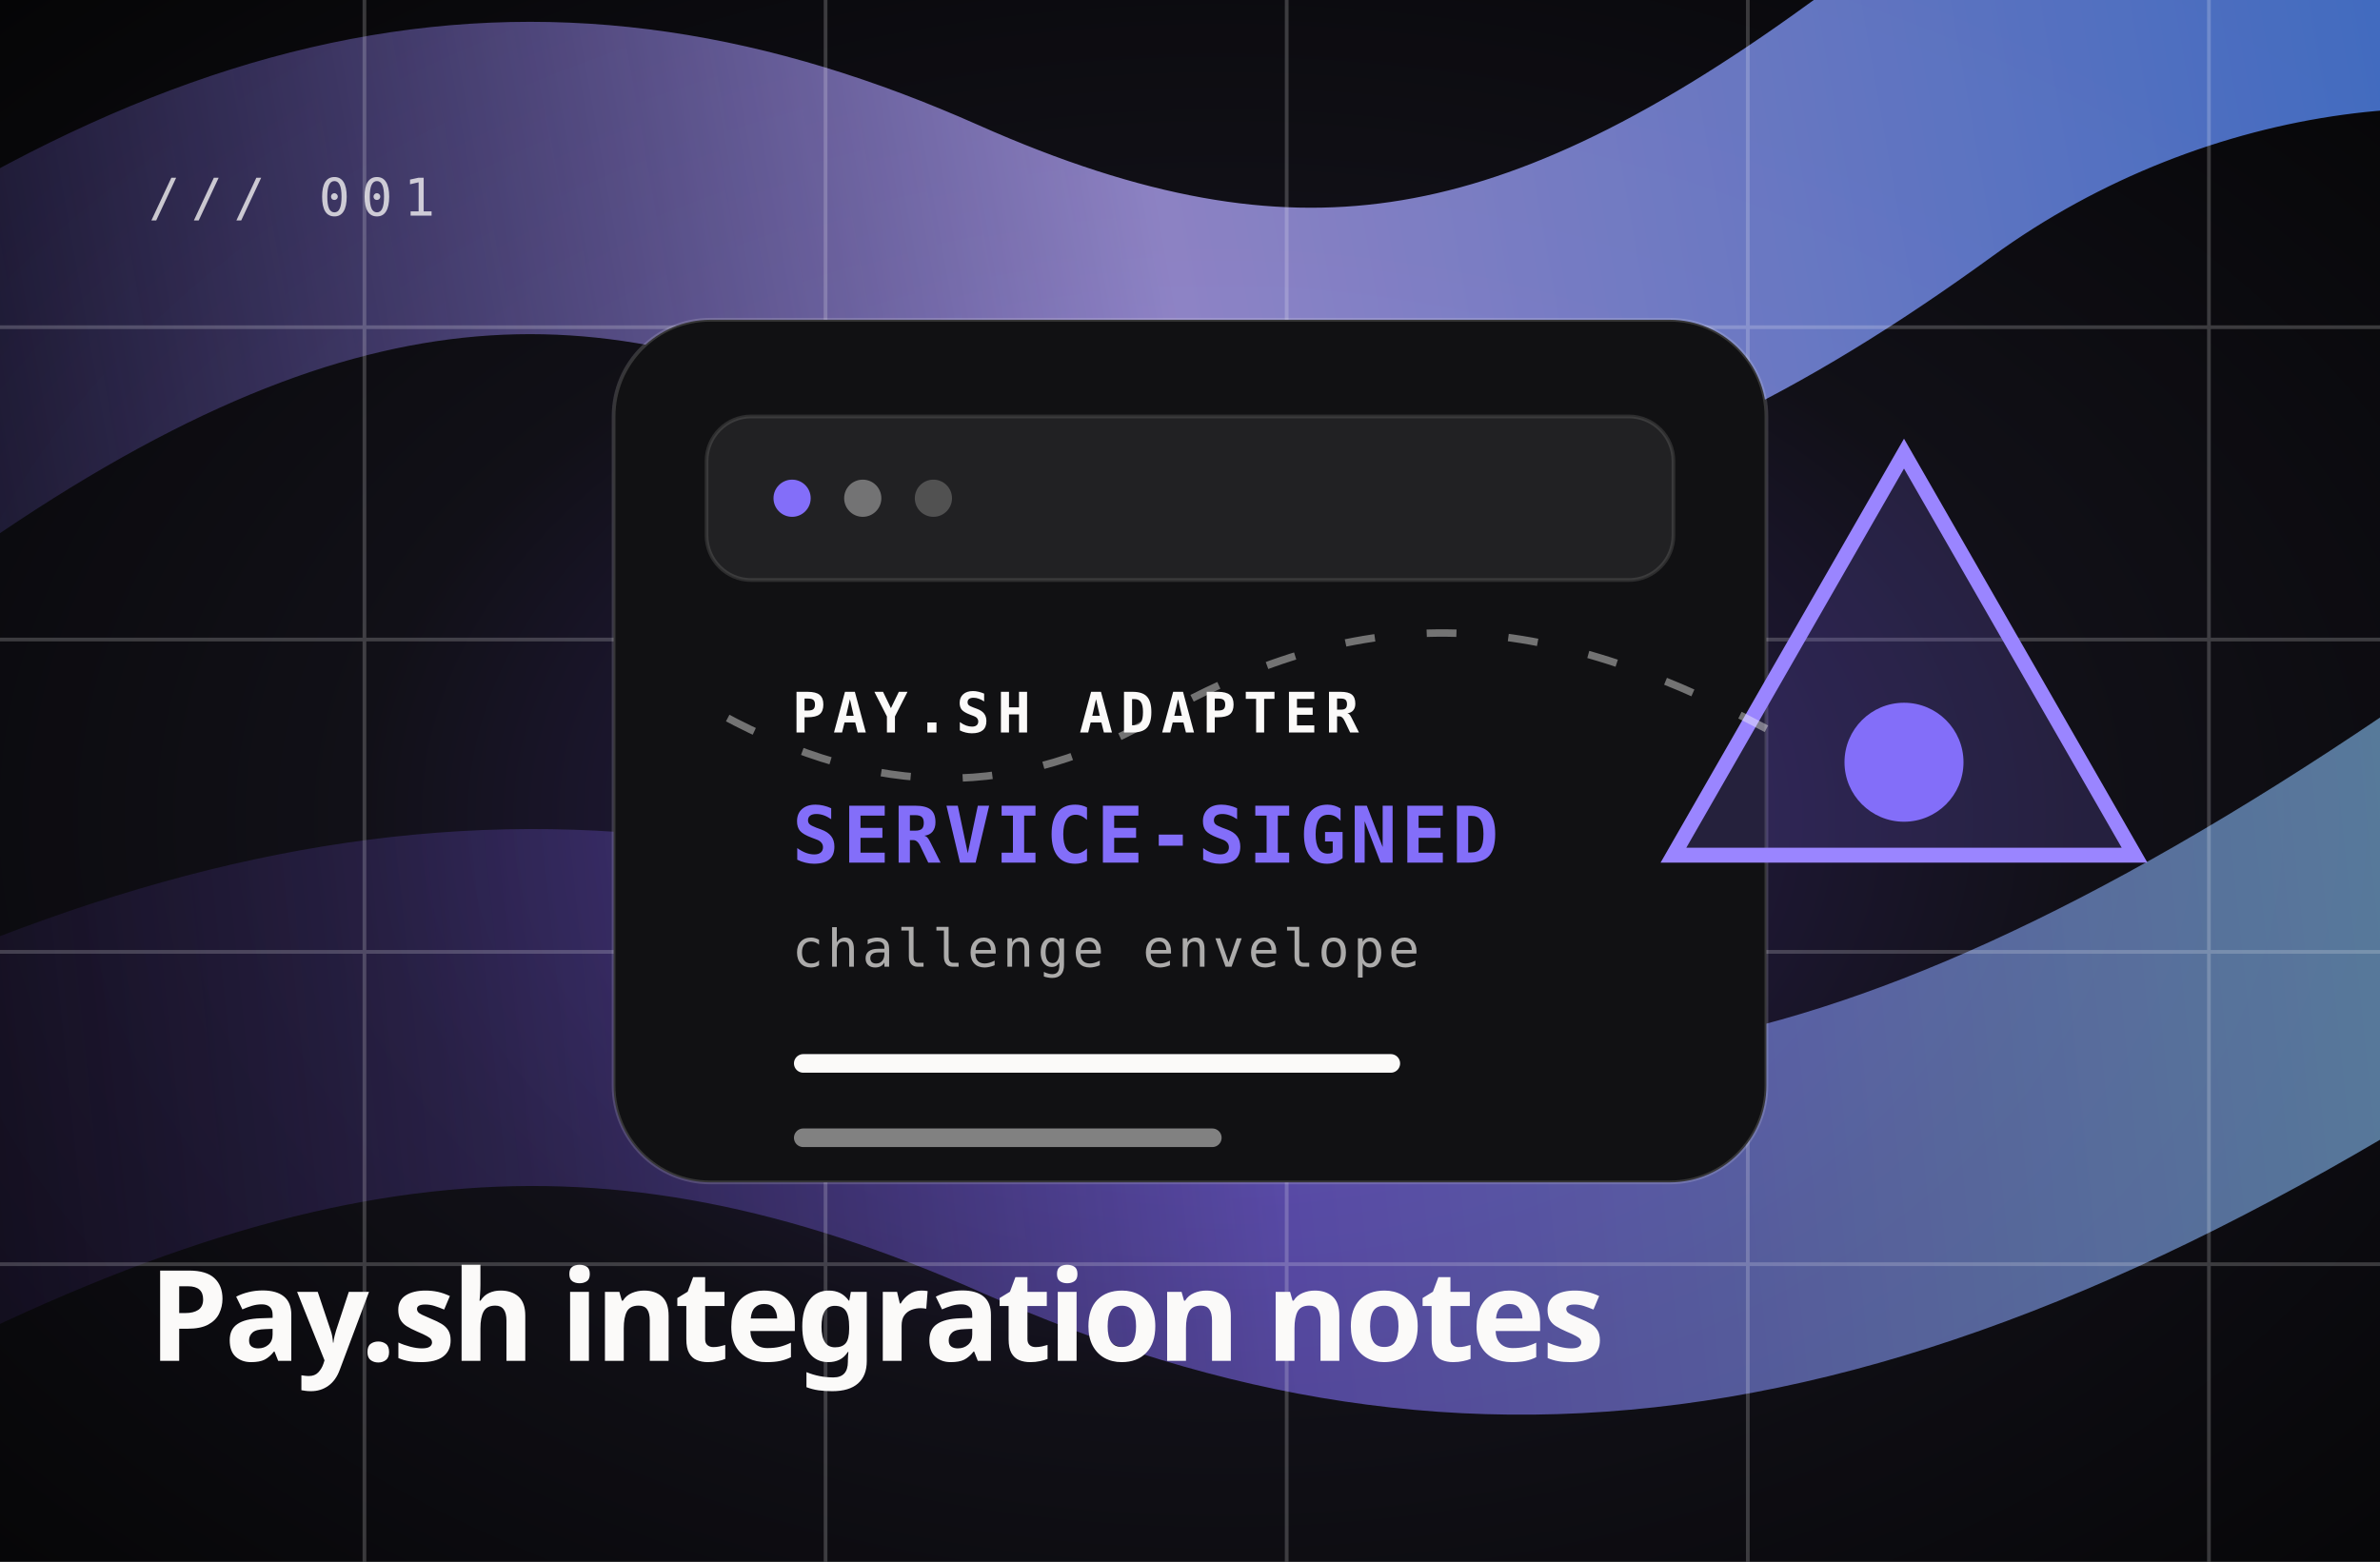
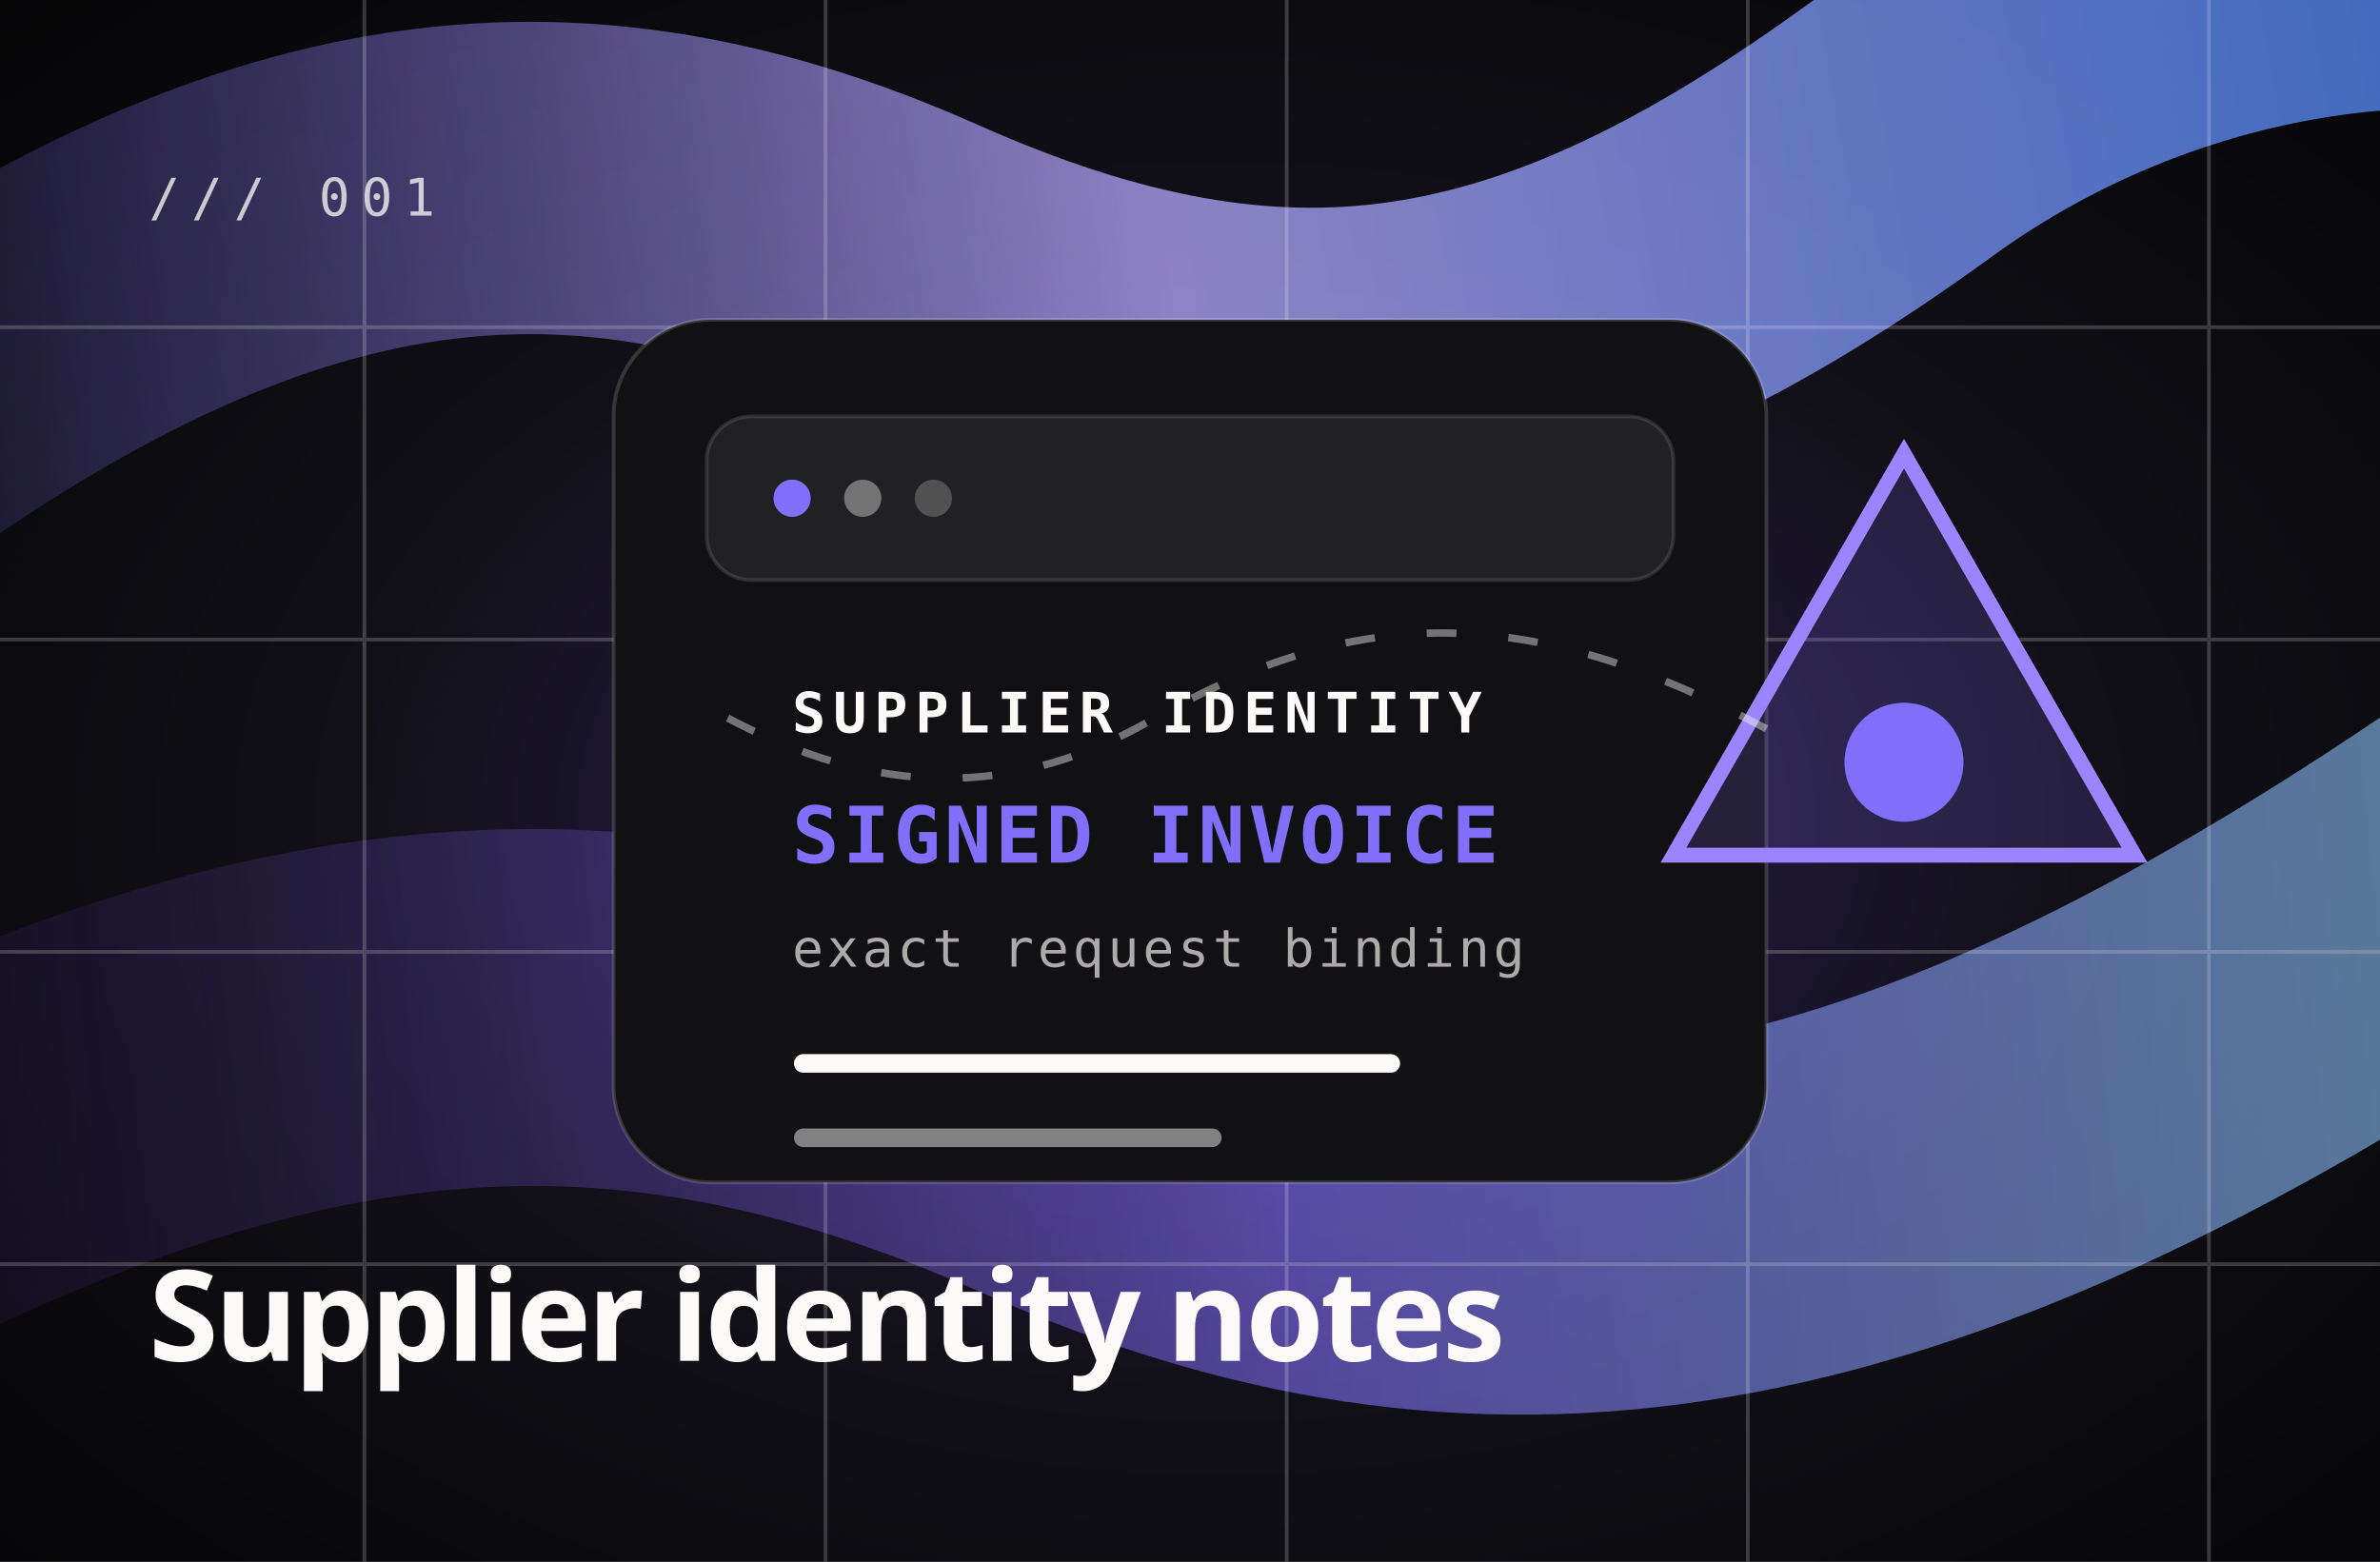
<svg xmlns="http://www.w3.org/2000/svg" width="640" height="420" viewBox="0 0 640 420" fill="none">
  <style>
    .float { animation: float 8s ease-in-out infinite; }
    .pulse { animation: pulse 4.5s ease-in-out infinite; transform-origin: center; }
    .dash { stroke-dasharray: 8 14; animation: dash 14s linear infinite; }
    @keyframes float {
      0%, 100% { transform: translateY(0); }
      50% { transform: translateY(-12px); }
    }
    @keyframes pulse {
      0%, 100% { opacity: .72; transform: scale(1); }
      50% { opacity: 1; transform: scale(1.03); }
    }
    @keyframes dash {
      to { stroke-dashoffset: -120; }
    }
    @media (prefers-reduced-motion: reduce) {
      .float, .pulse, .dash { animation: none; }
    }
  </style>
  <rect width="640" height="420" fill="#09090B" />
  <rect width="640" height="420" fill="url(#ambient)" />
  <path d="M-56 132C62 42 147 28 246 72C345 116 416 104 511 35C581 -16 671 -25 728 2" stroke="url(#ribbonA)" stroke-width="84" stroke-linecap="round" opacity=".74" />
  <path d="M-70 338C71 260 167 252 284 304C397 354 504 343 668 232" stroke="url(#ribbonB)" stroke-width="96" stroke-linecap="round" opacity=".58" />
  <g opacity=".2">
    <path d="M0 88H640M0 172H640M0 256H640M0 340H640" stroke="#FBFAF9" />
    <path d="M98 0V420M222 0V420M346 0V420M470 0V420M594 0V420" stroke="#FBFAF9" />
  </g>
  <g class="float">
    <rect x="165" y="86" width="310" height="232" rx="26" fill="#111113" stroke="#FBFAF9" stroke-opacity=".16" />
    <rect x="190" y="112" width="260" height="44" rx="12" fill="#FBFAF9" fill-opacity=".07" stroke="#FBFAF9" stroke-opacity=".12" />
    <circle cx="213" cy="134" r="5" fill="#836EF9" />
    <circle cx="232" cy="134" r="5" fill="#FBFAF9" fill-opacity=".38" />
    <circle cx="251" cy="134" r="5" fill="#FBFAF9" fill-opacity=".22" />
-     <text x="213" y="197" fill="#FBFAF9" font-family="ui-monospace, SFMono-Regular, Menlo, monospace" font-size="15" font-weight="700" letter-spacing="2">PAY.SH ADAPTER</text>
-     <text x="213" y="232" fill="#836EF9" font-family="ui-monospace, SFMono-Regular, Menlo, monospace" font-size="21" font-weight="700" letter-spacing="1">SERVICE-SIGNED</text>
-     <text x="213" y="260" fill="#FBFAF9" fill-opacity=".66" font-family="ui-monospace, SFMono-Regular, Menlo, monospace" font-size="14" letter-spacing="1">challenge envelope</text>
+     <text x="213" y="197" fill="#FBFAF9" font-family="ui-monospace, SFMono-Regular, Menlo, monospace" font-size="15" font-weight="700" letter-spacing="2">SUPPLIER IDENTITY</text>
+     <text x="213" y="232" fill="#836EF9" font-family="ui-monospace, SFMono-Regular, Menlo, monospace" font-size="21" font-weight="700" letter-spacing="1">SIGNED INVOICE</text>
+     <text x="213" y="260" fill="#FBFAF9" fill-opacity=".66" font-family="ui-monospace, SFMono-Regular, Menlo, monospace" font-size="14" letter-spacing="1">exact request binding</text>
    <path d="M216 286H374" stroke="#FBFAF9" stroke-width="5" stroke-linecap="round" />
    <path d="M216 306H326" stroke="#FBFAF9" stroke-opacity=".48" stroke-width="5" stroke-linecap="round" />
  </g>
  <g class="pulse">
    <path d="M512 122L574 230H450L512 122Z" fill="#836EF9" fill-opacity=".18" stroke="#9A85FF" stroke-width="4" />
    <circle cx="512" cy="205" r="16" fill="#836EF9" />
    <path class="dash" d="M475 196C411 162 365 162 309 194C270 216 232 214 190 190" stroke="#FBFAF9" stroke-opacity=".42" stroke-width="2" />
  </g>
  <text x="40" y="58" fill="#FBFAF9" fill-opacity=".76" font-family="ui-monospace, SFMono-Regular, Menlo, monospace" font-size="14" letter-spacing="3">/// 001</text>
-   <text x="40" y="366" fill="#FBFAF9" font-family="ui-sans-serif, system-ui, sans-serif" font-size="34" font-weight="650" letter-spacing="-1">Pay.sh integration notes</text>
+   <text x="40" y="366" fill="#FBFAF9" font-family="ui-sans-serif, system-ui, sans-serif" font-size="34" font-weight="650" letter-spacing="-1">Supplier identity notes</text>
  <defs>
    <radialGradient id="ambient" cx="0" cy="0" r="1" gradientTransform="translate(328 220) rotate(90) scale(310 460)" gradientUnits="userSpaceOnUse">
      <stop stop-color="#31235F" />
      <stop offset=".5" stop-color="#111017" />
      <stop offset="1" stop-color="#050506" />
    </radialGradient>
    <linearGradient id="ribbonA" x1="-18" y1="136" x2="677" y2="13" gradientUnits="userSpaceOnUse">
      <stop stop-color="#836EF9" stop-opacity=".18" />
      <stop offset=".48" stop-color="#B8AAFF" />
      <stop offset="1" stop-color="#4C8BFF" />
    </linearGradient>
    <linearGradient id="ribbonB" x1="-34" y1="322" x2="685" y2="247" gradientUnits="userSpaceOnUse">
      <stop stop-color="#3B246D" stop-opacity=".24" />
      <stop offset=".52" stop-color="#836EF9" />
      <stop offset="1" stop-color="#8FD5FF" />
    </linearGradient>
  </defs>
</svg>
